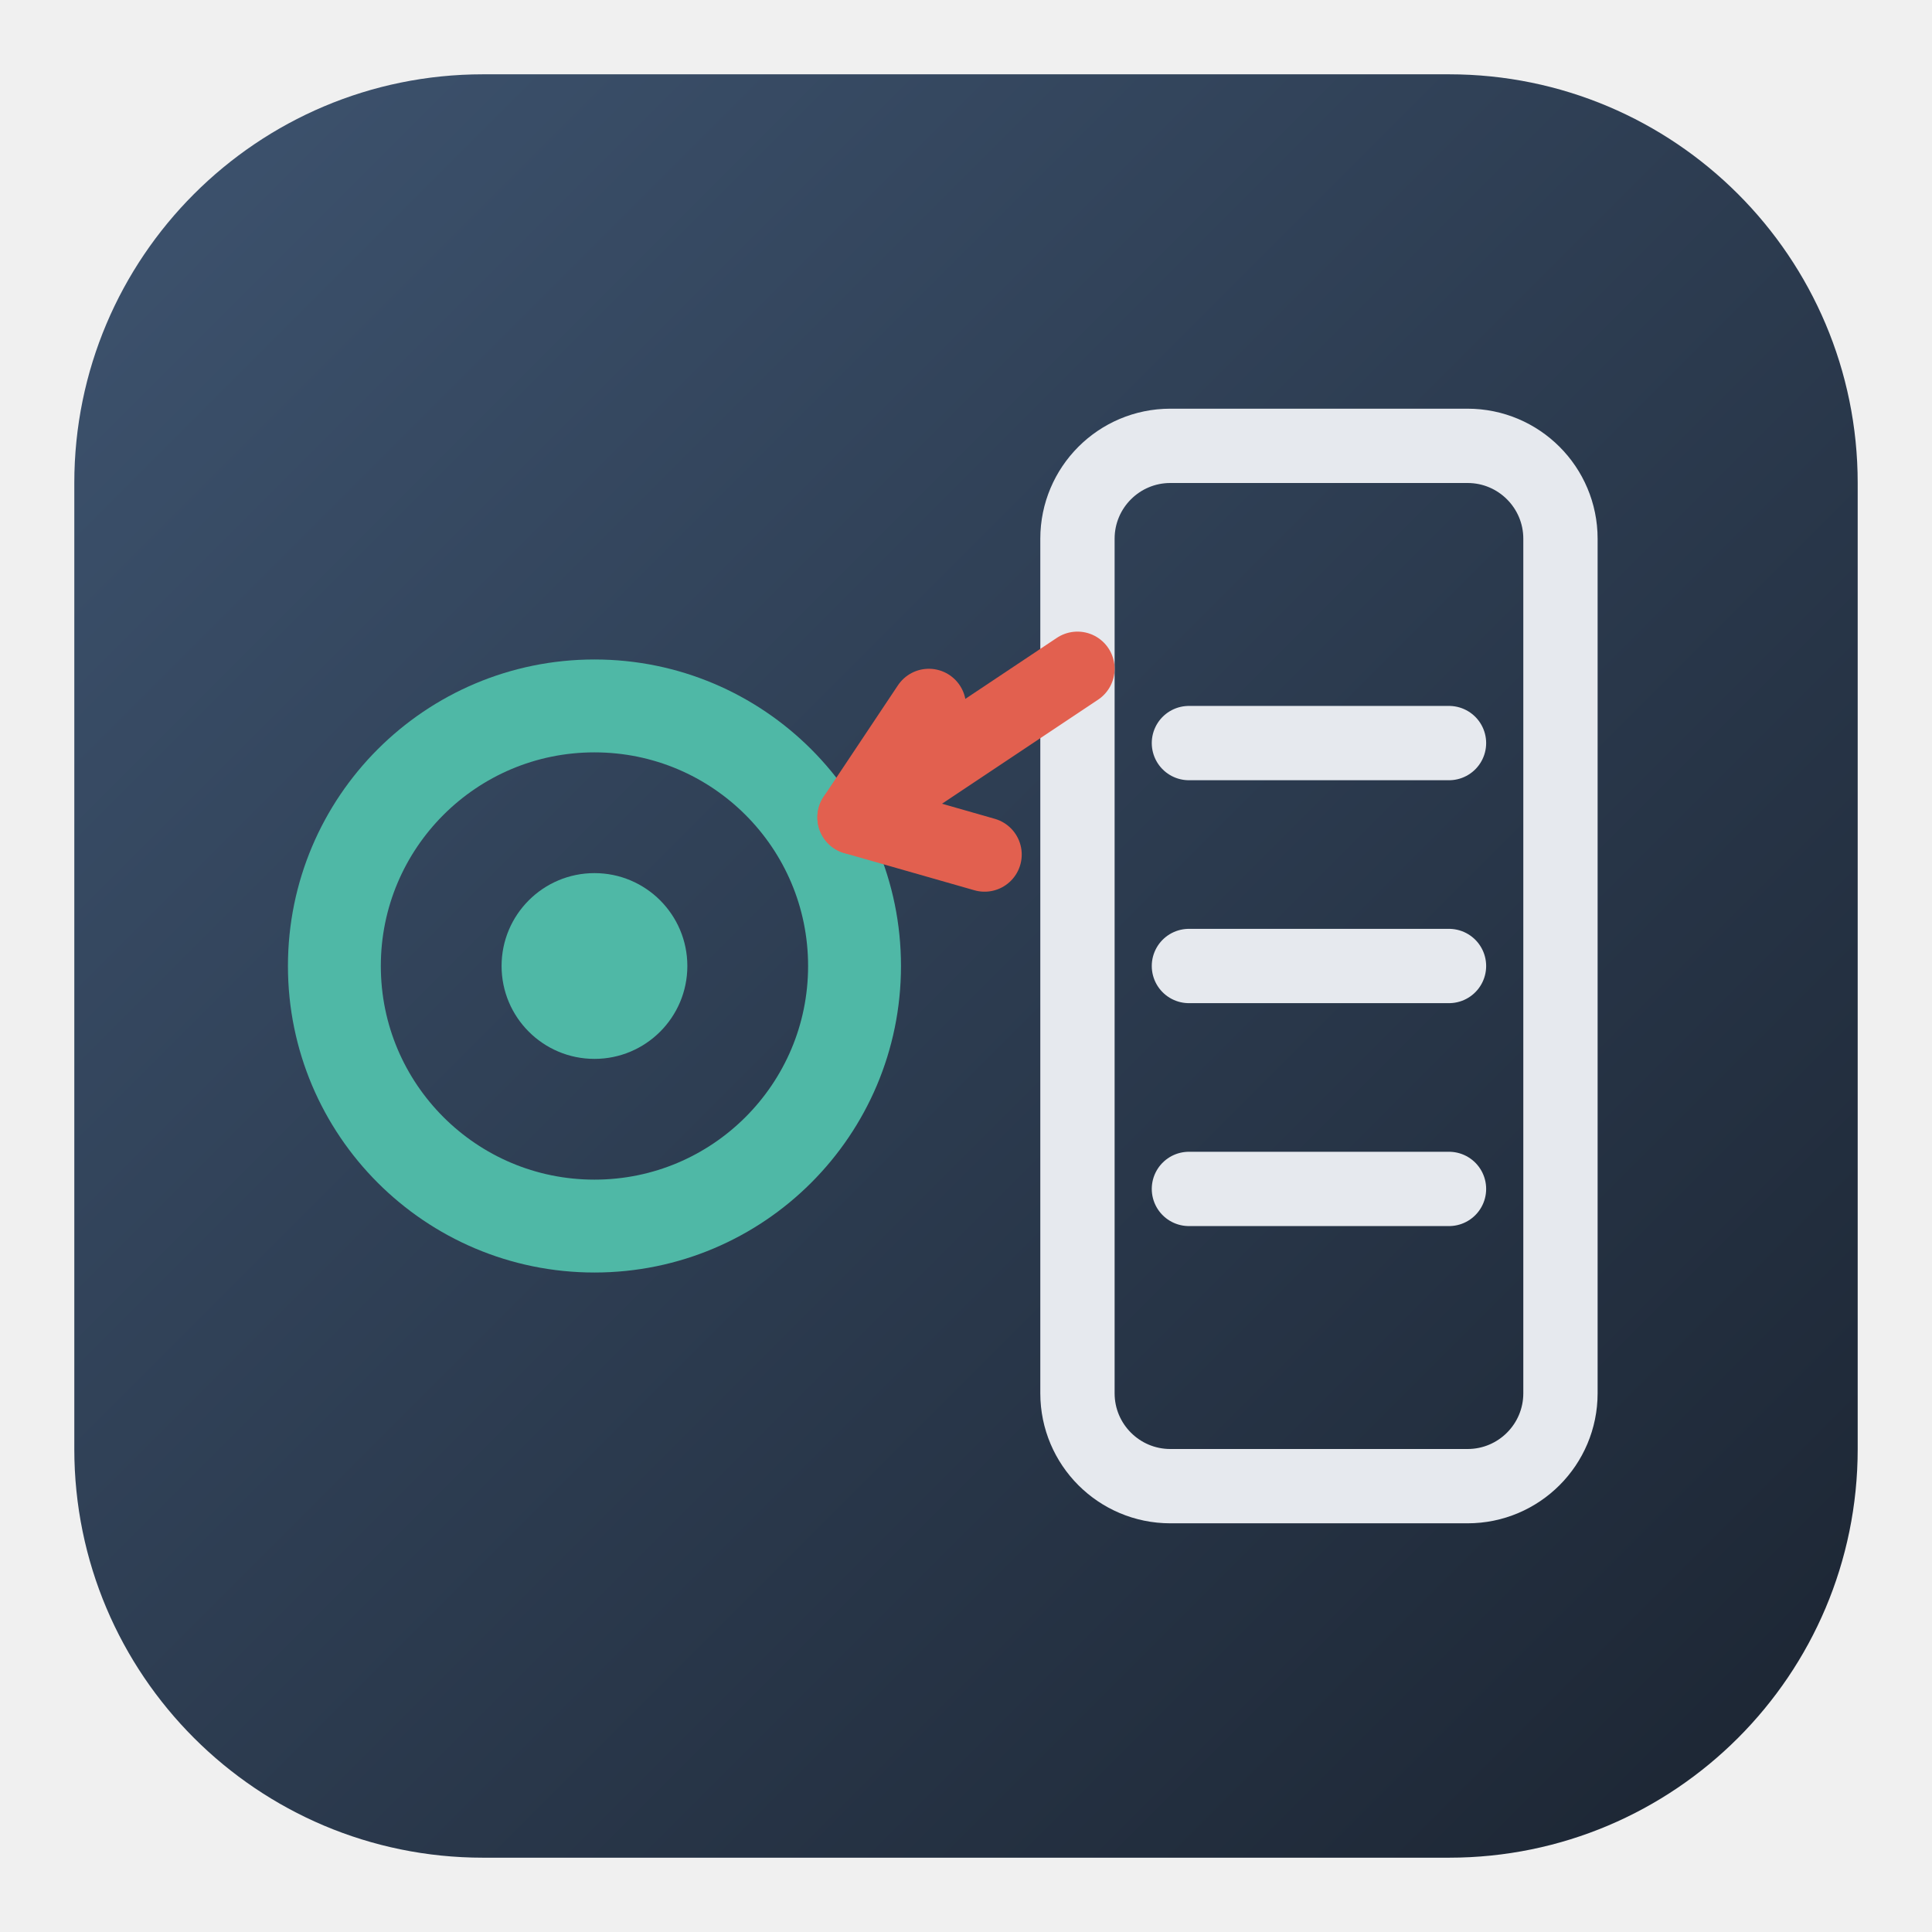
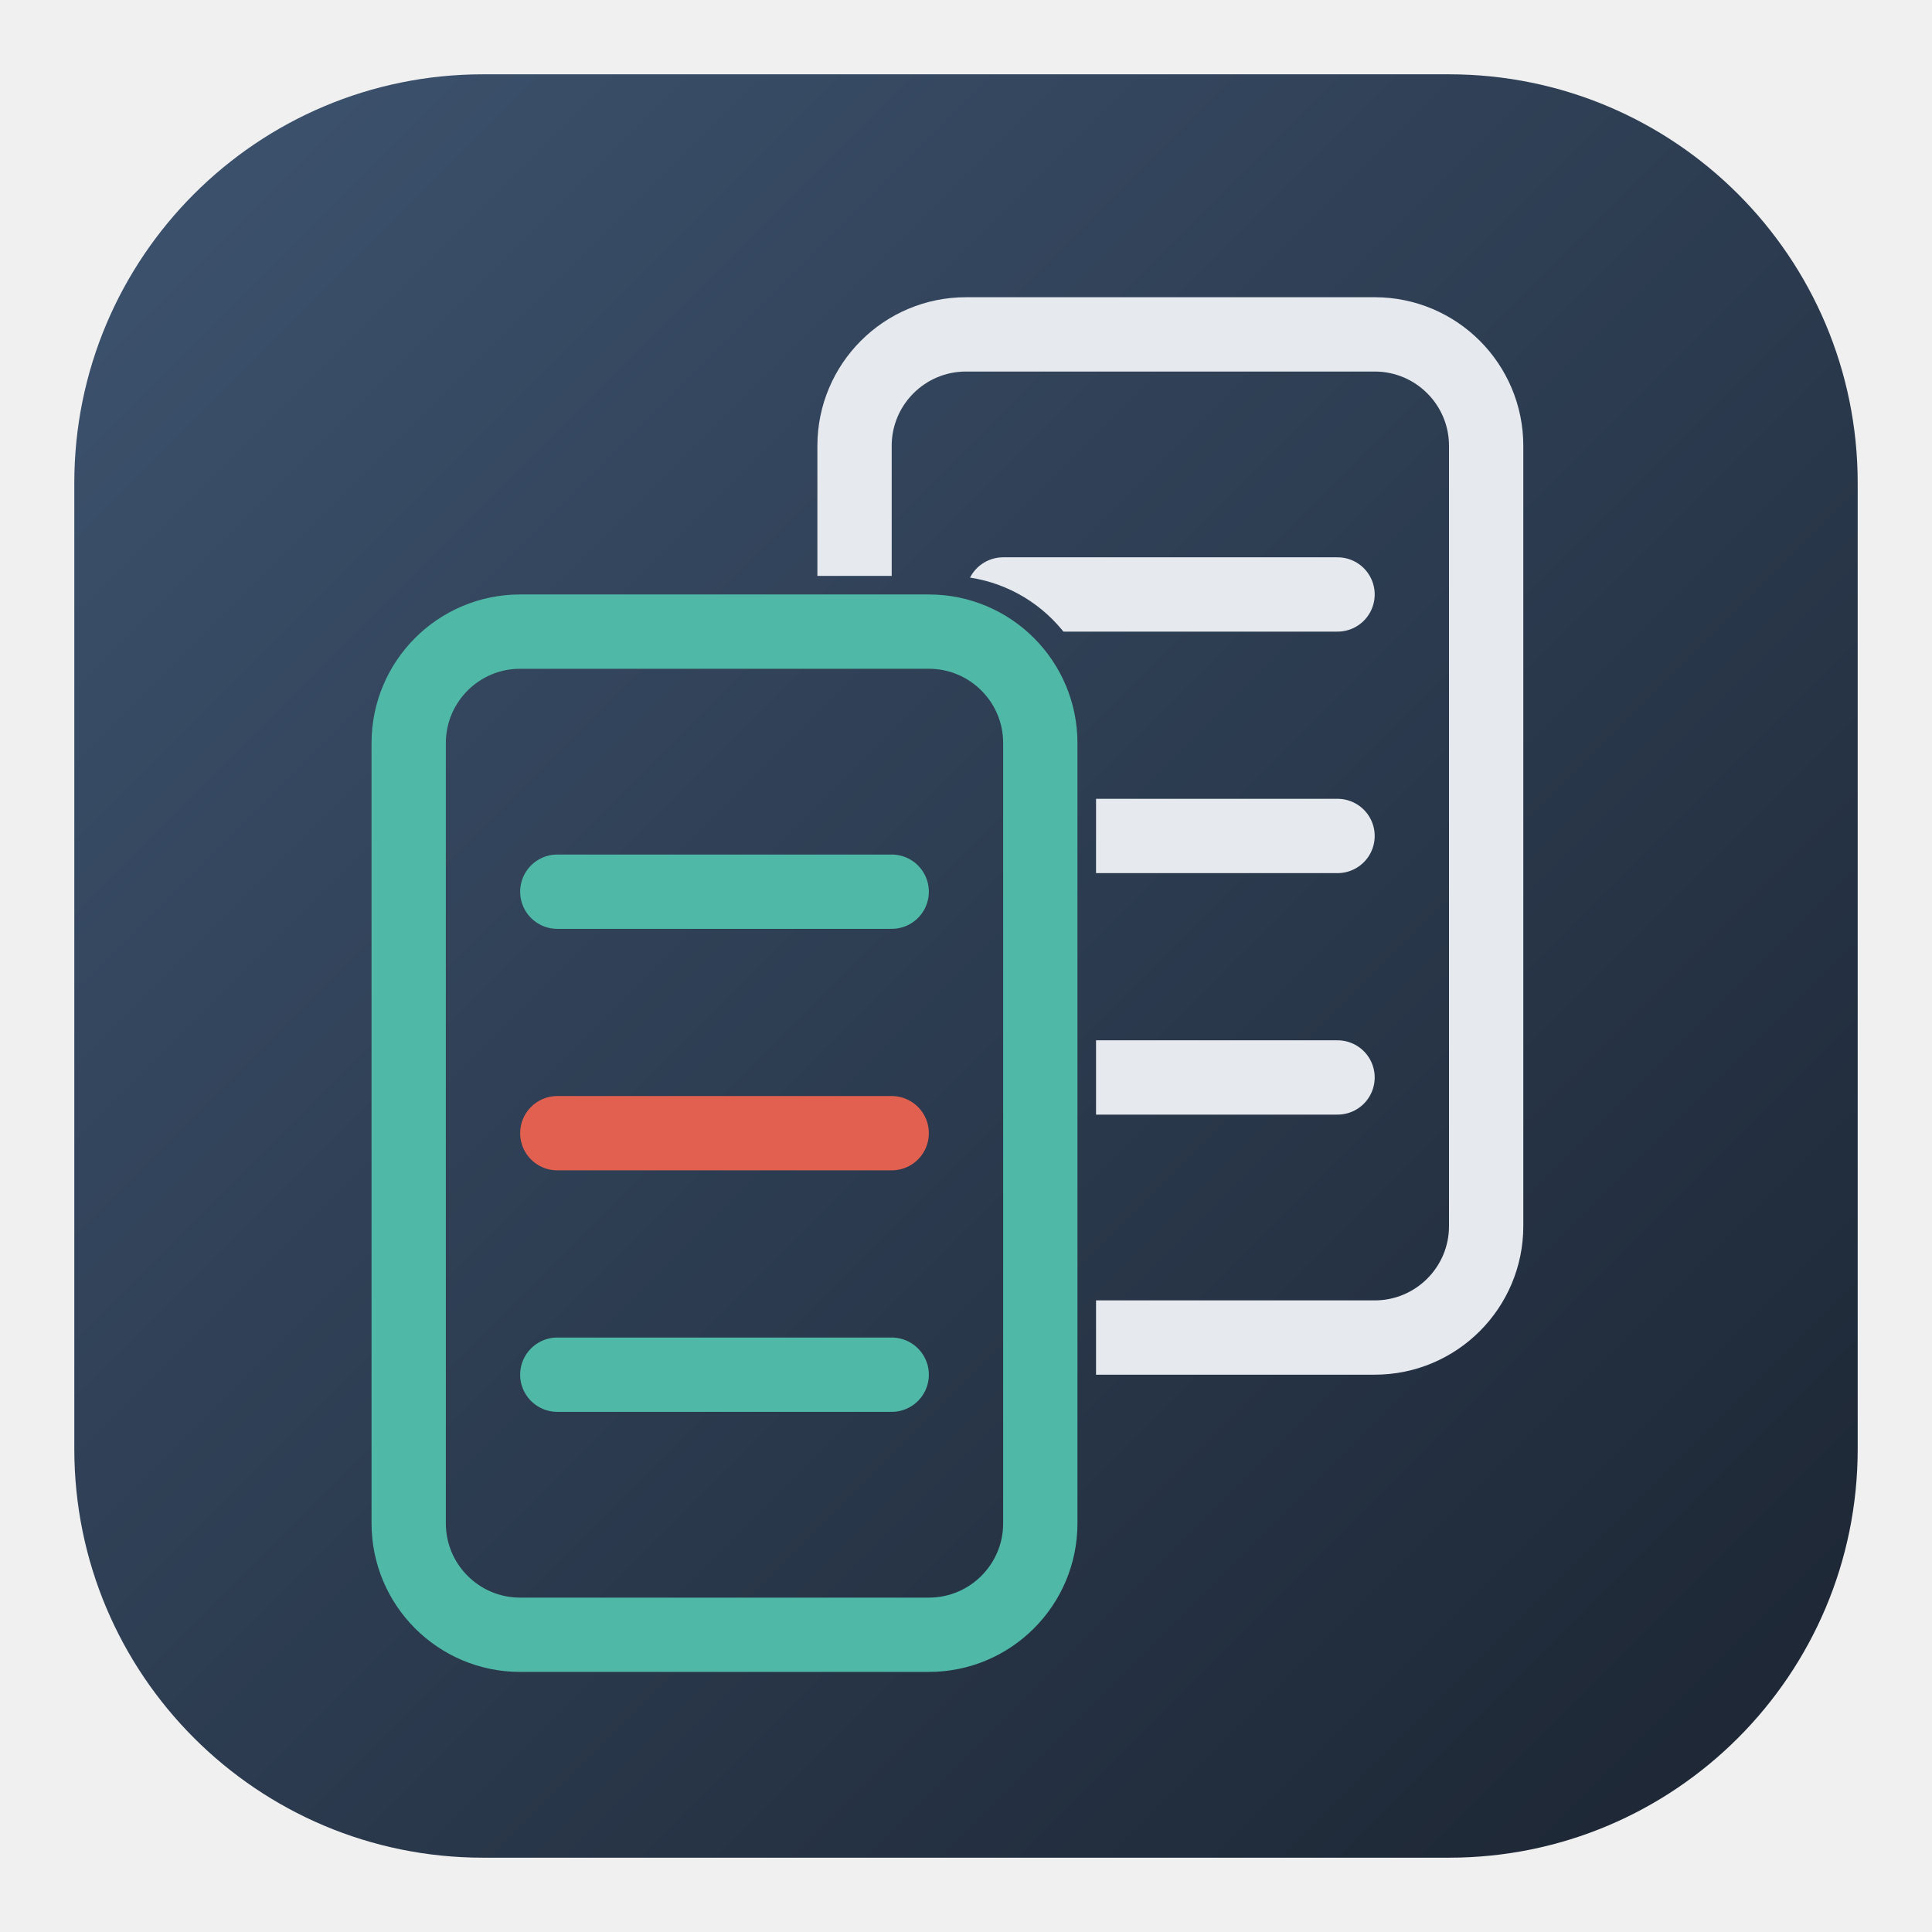
<svg xmlns="http://www.w3.org/2000/svg" viewBox="0 0 104 104" width="104" height="104" role="img" aria-label="RedisNearCache mark">
  <defs>
    <linearGradient id="g" x1="0" y1="0" x2="1" y2="1">
      <stop offset="0" stop-color="#3E5470" />
      <stop offset="1" stop-color="#1B2431" />
    </linearGradient>
+     <mask id="m">
+       <rect width="104" height="104" fill="#fff" />
+       <rect x="19" y="31" width="40" height="58" rx="8" fill="#000" />
+     </mask>
  </defs>
  <rect x="4" y="4" width="96" height="96" rx="22" fill="url(#g)" />
-   <rect x="58" y="24" width="26" height="56" rx="5" fill="none" stroke="#E6E9EE" stroke-width="4" />
-   <line x1="64" y1="40" x2="78" y2="40" stroke="#E6E9EE" stroke-width="4" stroke-linecap="round" />
-   <line x1="64" y1="52" x2="78" y2="52" stroke="#E6E9EE" stroke-width="4" stroke-linecap="round" />
-   <line x1="64" y1="64" x2="78" y2="64" stroke="#E6E9EE" stroke-width="4" stroke-linecap="round" />
-   <circle cx="32" cy="52" r="14" fill="none" stroke="#4FB8A6" stroke-width="5" />
-   <circle cx="32" cy="52" r="5" fill="#4FB8A6" />
-   <path d="M58 36 L46 44" stroke="#E2604F" stroke-width="4" stroke-linecap="round" />
-   <path d="M50 38 L46 44 L53 46" fill="none" stroke="#E2604F" stroke-width="4" stroke-linecap="round" stroke-linejoin="round" />
+   <g mask="url(#m)">
+     <rect x="46" y="18" width="34" height="54" rx="6" fill="none" stroke="#E6E9EE" stroke-width="4" />
+     <line x1="54" y1="32" x2="72" y2="32" stroke="#E6E9EE" stroke-width="4" stroke-linecap="round" />
+     <line x1="54" y1="45" x2="72" y2="45" stroke="#E6E9EE" stroke-width="4" stroke-linecap="round" />
+     <line x1="54" y1="58" x2="72" y2="58" stroke="#E6E9EE" stroke-width="4" stroke-linecap="round" />
+   </g>
+   <rect x="22" y="34" width="34" height="54" rx="6" fill="none" stroke="#4FB8A6" stroke-width="4" />
+   <line x1="30" y1="48" x2="48" y2="48" stroke="#4FB8A6" stroke-width="4" stroke-linecap="round" />
+   <line x1="30" y1="61" x2="48" y2="61" stroke="#E2604F" stroke-width="4" stroke-linecap="round" />
+   <line x1="30" y1="74" x2="48" y2="74" stroke="#4FB8A6" stroke-width="4" stroke-linecap="round" />
</svg>
